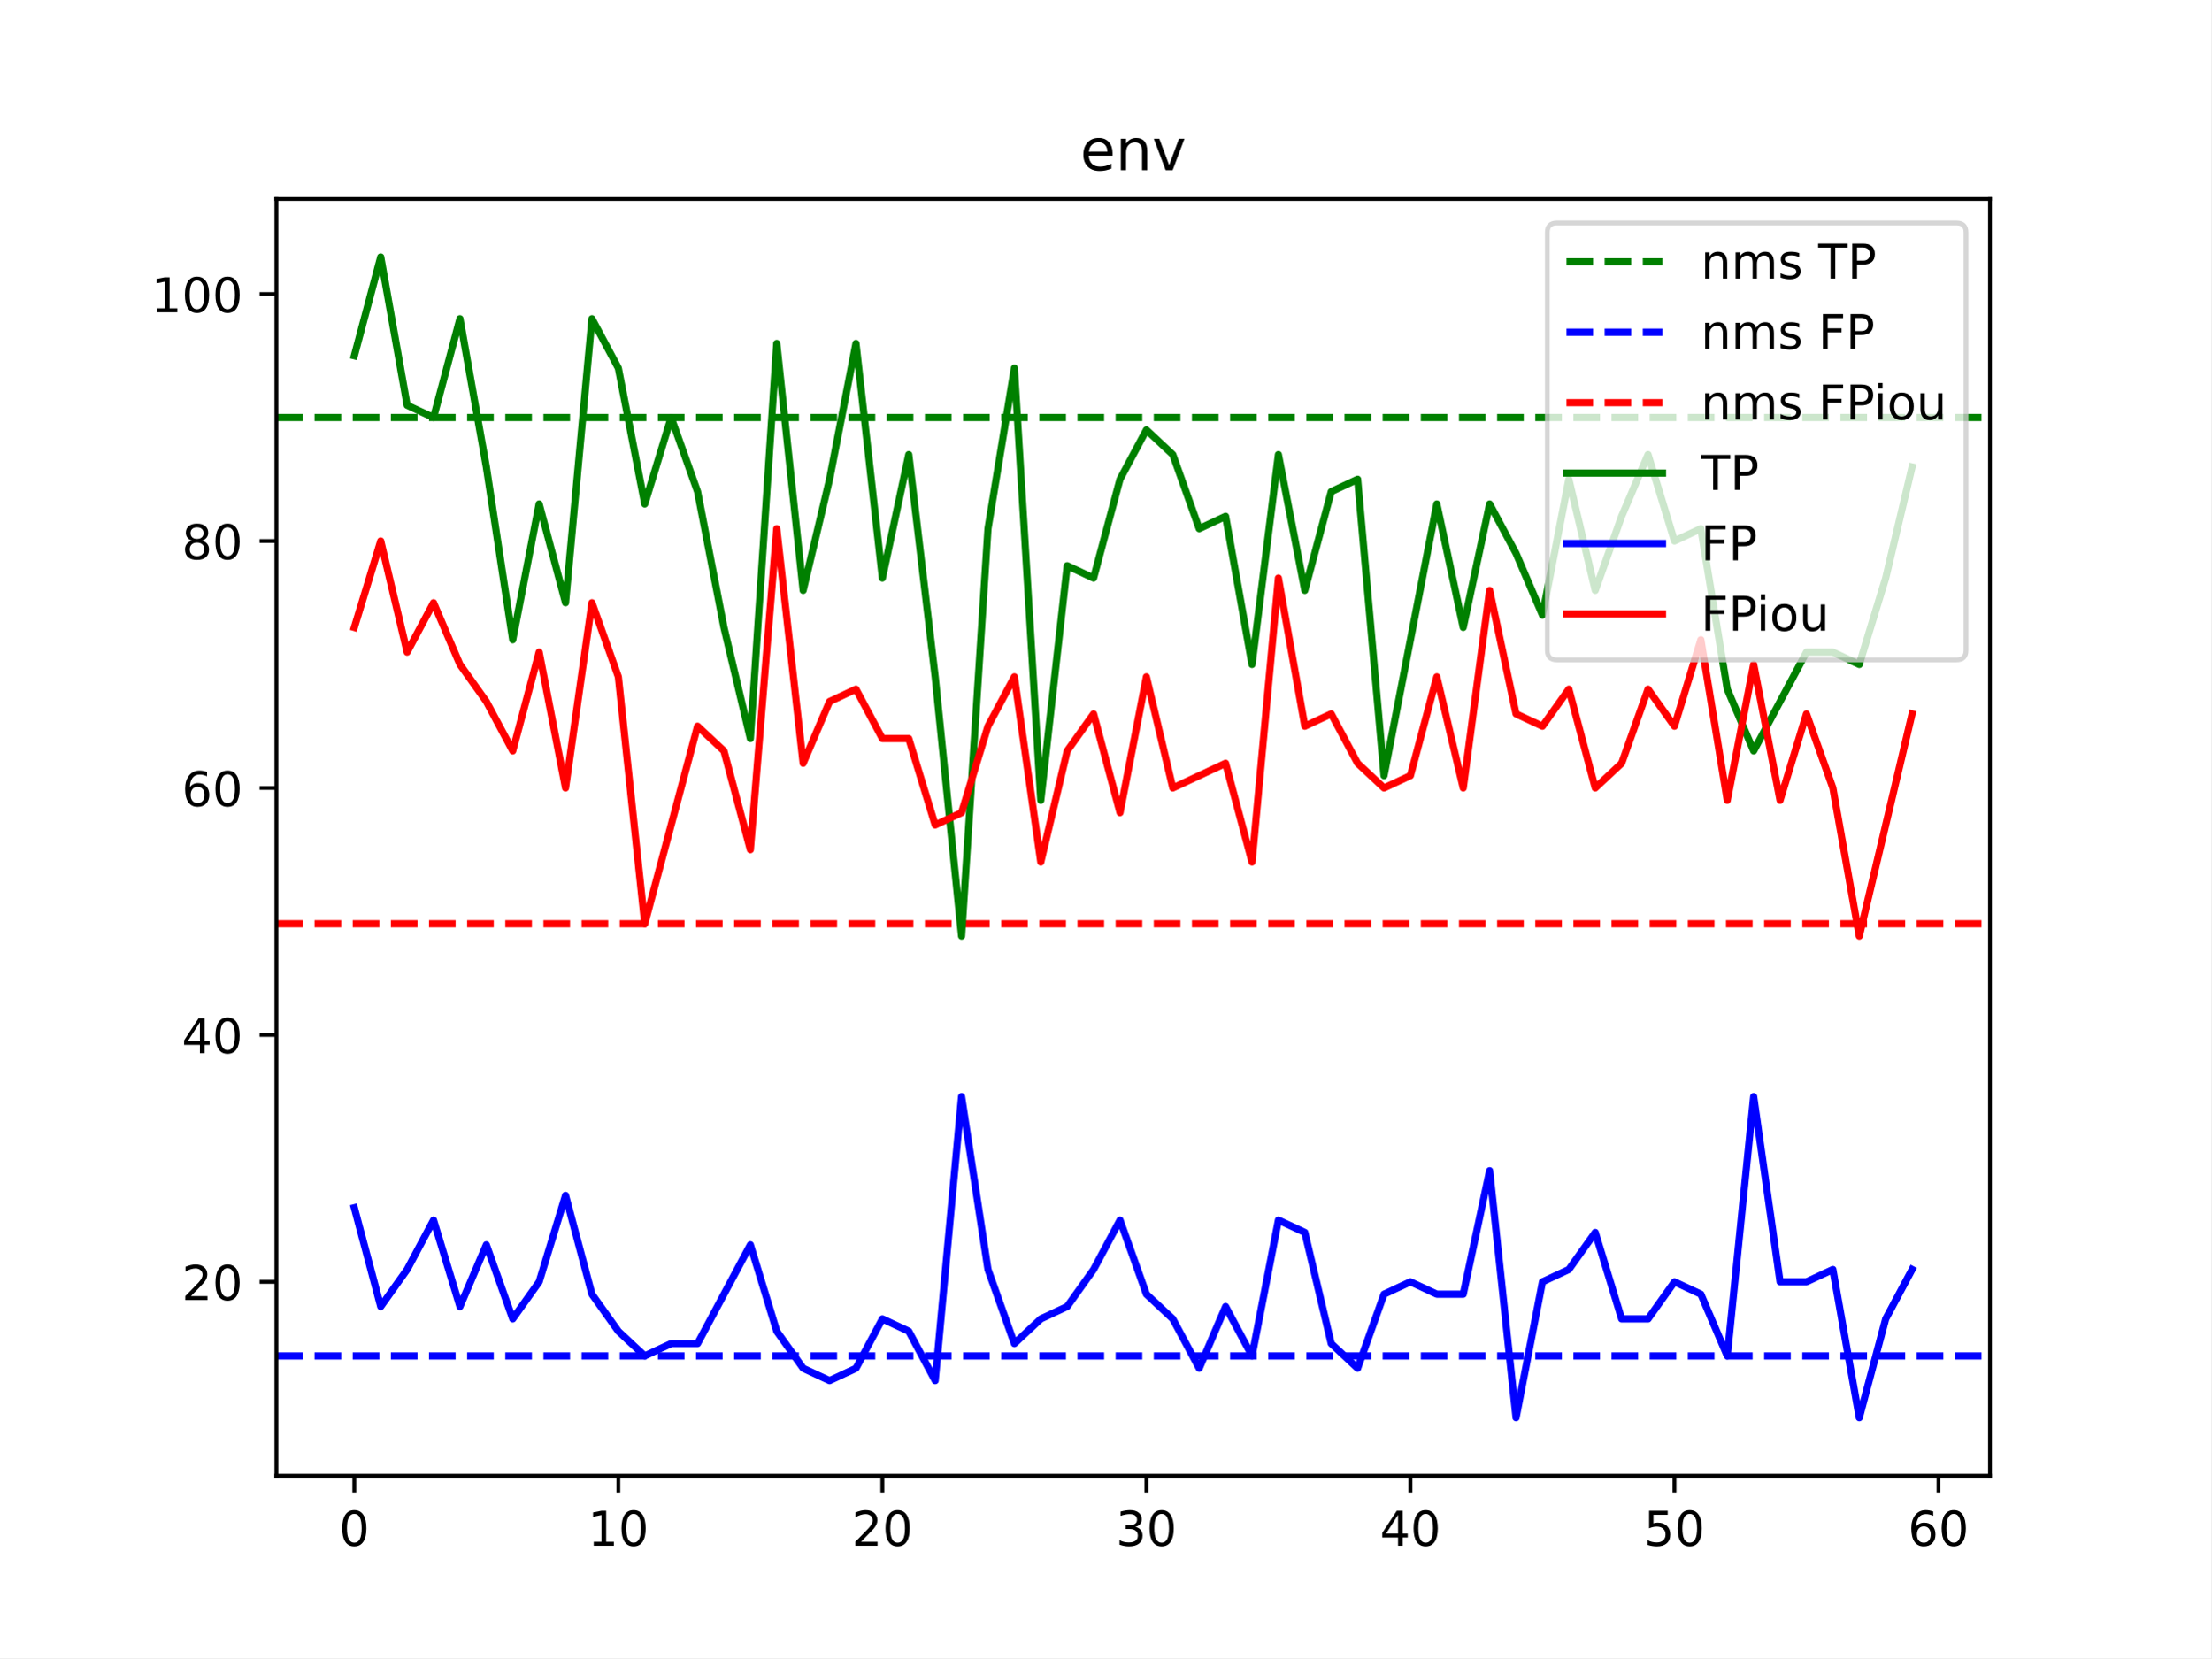
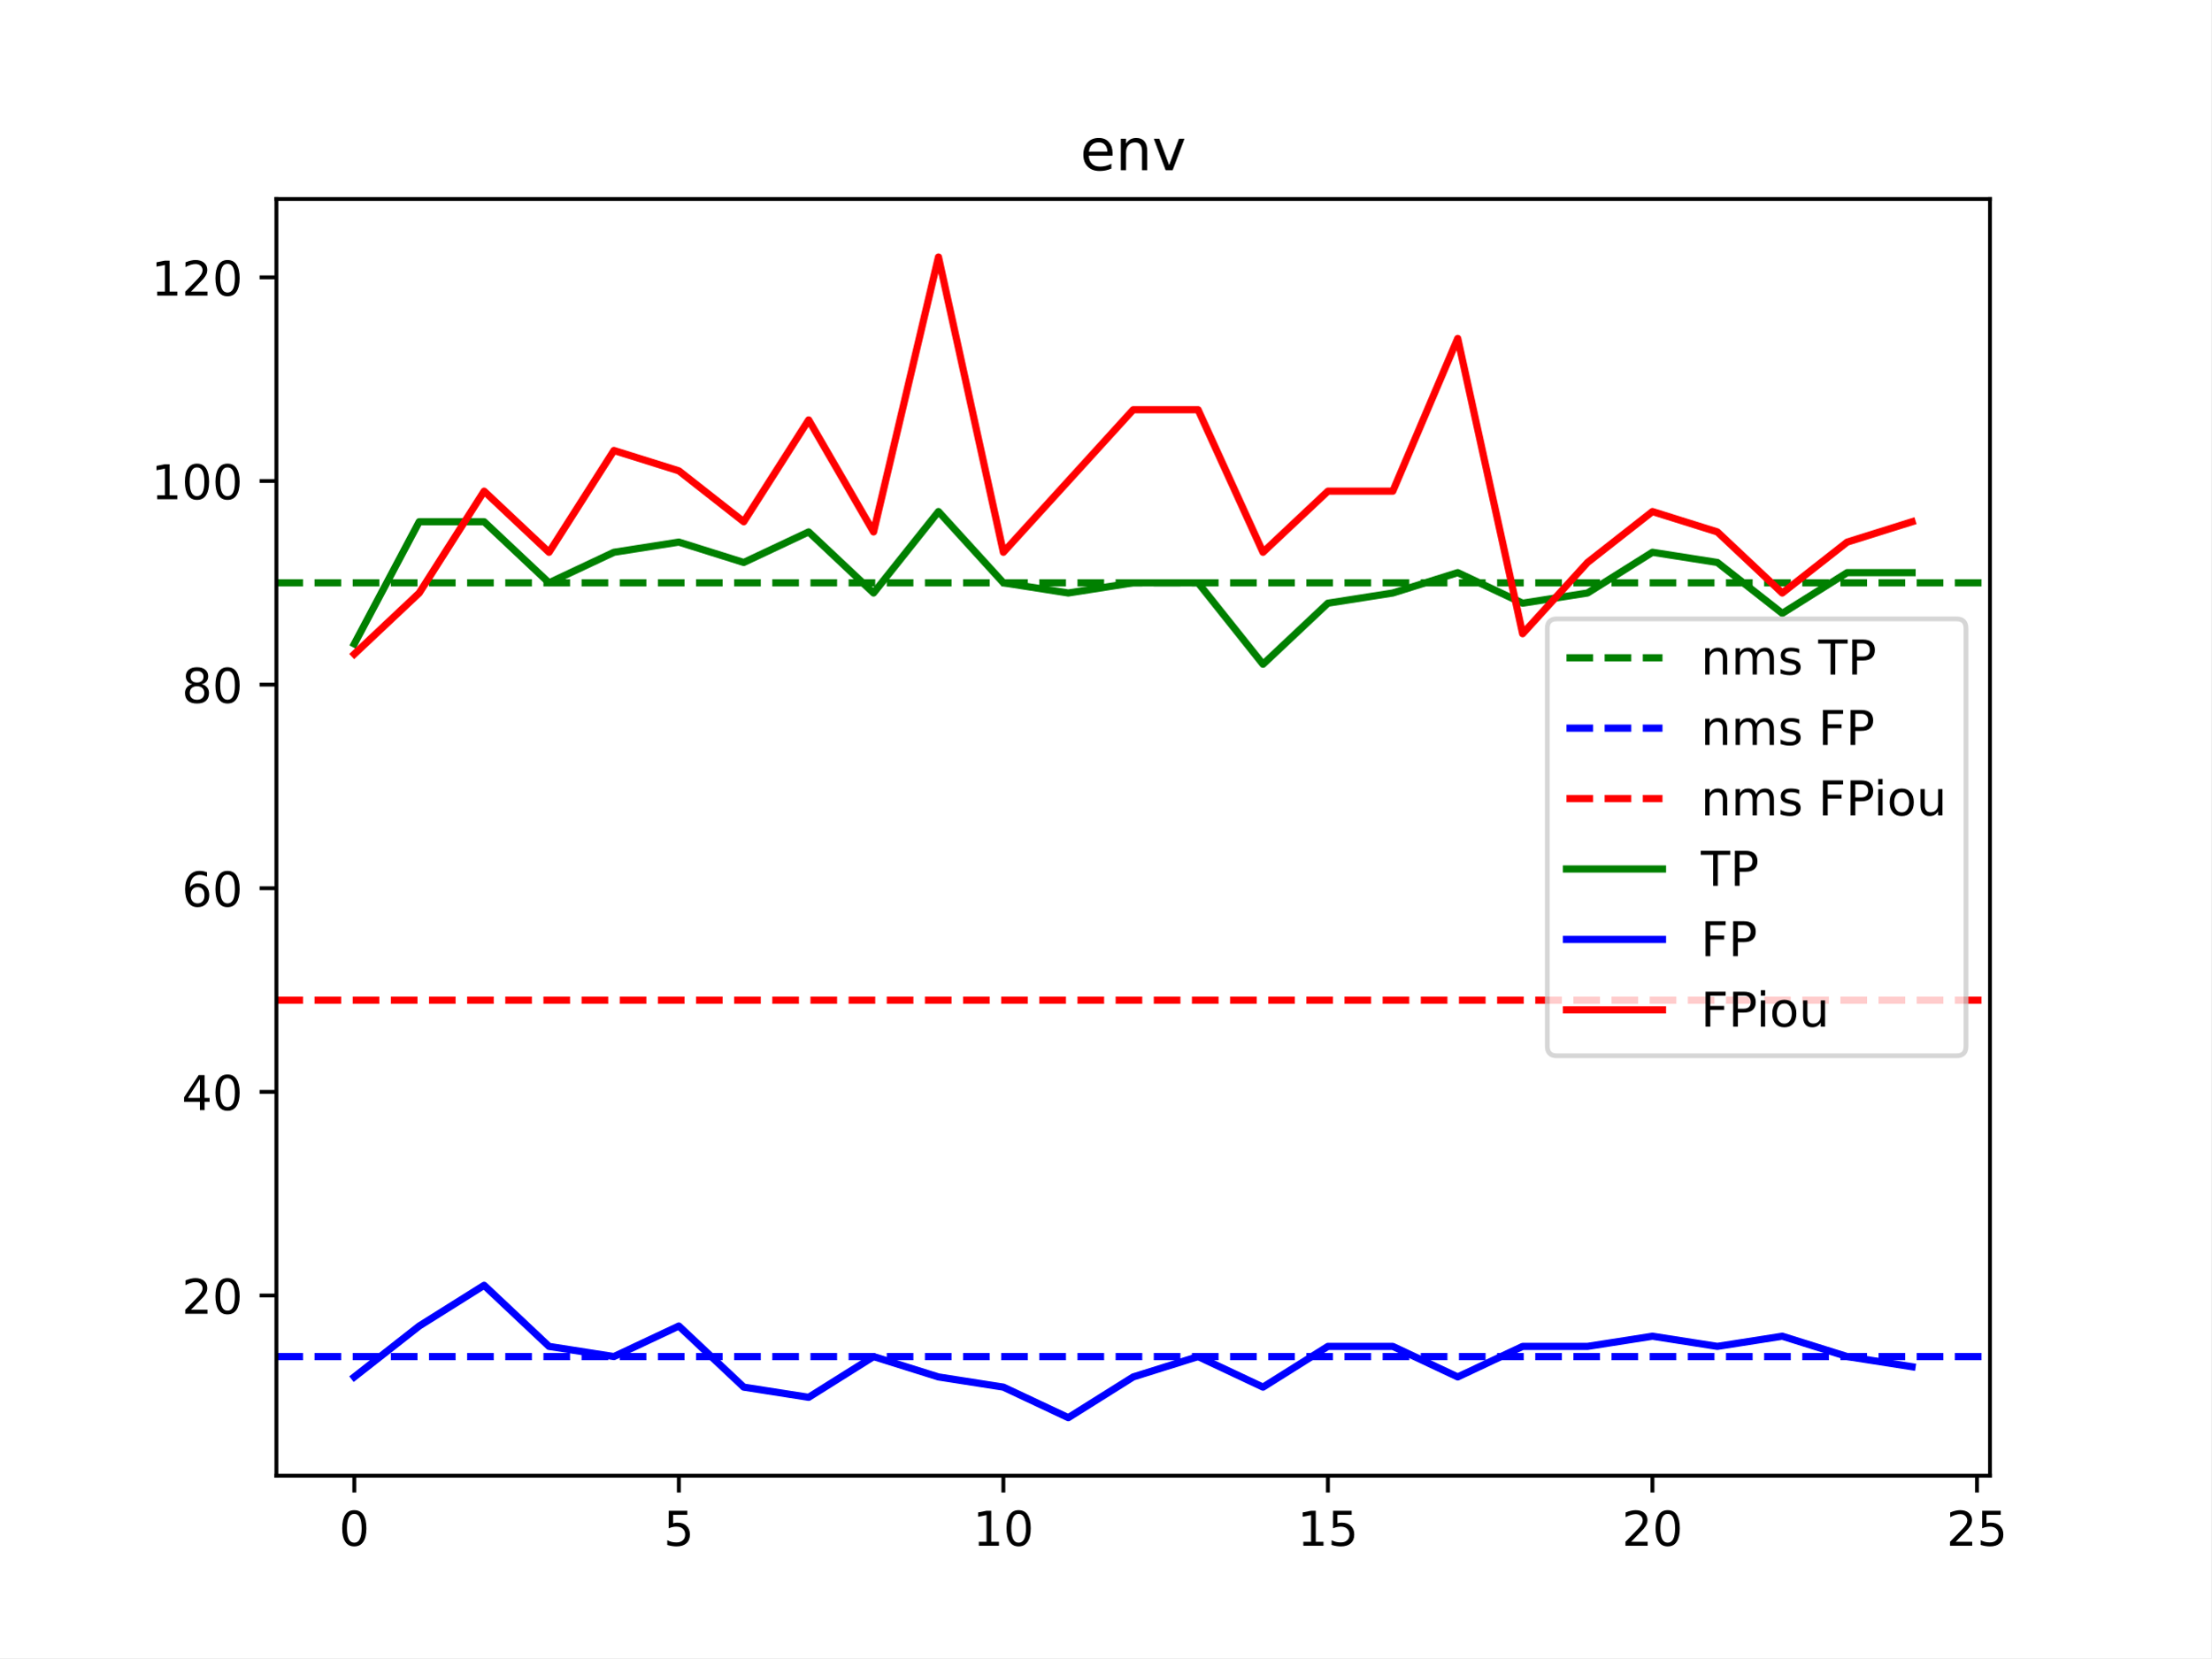
<svg xmlns="http://www.w3.org/2000/svg" xmlns:xlink="http://www.w3.org/1999/xlink" width="460.8pt" height="345.6pt" viewBox="0 0 460.8 345.6" version="1.1">
  <defs>
    <style type="text/css">*{stroke-linejoin: round; stroke-linecap: butt}</style>
  </defs>
  <g id="figure_1">
    <g id="patch_1">
      <path d="M 0 345.6  L 460.8 345.6  L 460.8 0  L 0 0  z " style="fill: #ffffff" />
    </g>
    <g id="axes_1">
      <g id="patch_2">
        <path d="M 57.6 307.584  L 414.72 307.584  L 414.72 41.472  L 57.6 41.472  z " style="fill: #ffffff" />
      </g>
      <g id="matplotlib.axis_1">
        <g id="xtick_1">
          <g id="line2d_1">
            <defs>
-               <path id="mbd81c1d526" d="M 0 0  L 0 3.5  " style="stroke: #000000; stroke-width: 0.8" />
-             </defs>
-             <g>
-               <use xlink:href="#mbd81c1d526" x="73.833" y="307.584" style="stroke: #000000; stroke-width: 0.8" />
+               <path id="m10651ce87a" d="M 0 0  L 0 3.5  " style="stroke: #000000; stroke-width: 0.8" />
+             </defs>
+             <g>
+               <use xlink:href="#m10651ce87a" x="73.833" y="307.584" style="stroke: #000000; stroke-width: 0.8" />
            </g>
          </g>
          <g id="text_1">
            <g transform="translate(70.65148 322.1824) scale(0.1 -0.1)">
              <defs>
                <path id="DejaVuSans-30" d="M 2034 4250  Q 1547 4250 1301 3770  Q 1056 3291 1056 2328  Q 1056 1369 1301 889  Q 1547 409 2034 409  Q 2525 409 2770 889  Q 3016 1369 3016 2328  Q 3016 3291 2770 3770  Q 2525 4250 2034 4250  z M 2034 4750  Q 2819 4750 3233 4129  Q 3647 3509 3647 2328  Q 3647 1150 3233 529  Q 2819 -91 2034 -91  Q 1250 -91 836 529  Q 422 1150 422 2328  Q 422 3509 836 4129  Q 1250 4750 2034 4750  z " transform="scale(0.015625)" />
              </defs>
              <use xlink:href="#DejaVuSans-30" />
            </g>
          </g>
        </g>
        <g id="xtick_2">
          <g id="line2d_2">
            <g>
-               <use xlink:href="#mbd81c1d526" x="128.859" y="307.584" style="stroke: #000000; stroke-width: 0.8" />
+               <use xlink:href="#m10651ce87a" x="141.469" y="307.584" style="stroke: #000000; stroke-width: 0.8" />
            </g>
          </g>
          <g id="text_2">
-             <g transform="translate(122.4964 322.1824) scale(0.1 -0.1)">
-               <defs>
-                 <path id="DejaVuSans-31" d="M 794 531  L 1825 531  L 1825 4091  L 703 3866  L 703 4441  L 1819 4666  L 2450 4666  L 2450 531  L 3481 531  L 3481 0  L 794 0  L 794 531  z " transform="scale(0.015625)" />
-               </defs>
-               <use xlink:href="#DejaVuSans-31" />
-               <use xlink:href="#DejaVuSans-30" x="63.623" />
+             <g transform="translate(138.2878 322.1824) scale(0.1 -0.1)">
+               <defs>
+                 <path id="DejaVuSans-35" d="M 691 4666  L 3169 4666  L 3169 4134  L 1269 4134  L 1269 2991  Q 1406 3038 1543 3061  Q 1681 3084 1819 3084  Q 2600 3084 3056 2656  Q 3513 2228 3513 1497  Q 3513 744 3044 326  Q 2575 -91 1722 -91  Q 1428 -91 1123 -41  Q 819 9 494 109  L 494 744  Q 775 591 1075 516  Q 1375 441 1709 441  Q 2250 441 2565 725  Q 2881 1009 2881 1497  Q 2881 1984 2565 2268  Q 2250 2553 1709 2553  Q 1456 2553 1204 2497  Q 953 2441 691 2322  L 691 4666  z " transform="scale(0.015625)" />
+               </defs>
+               <use xlink:href="#DejaVuSans-35" />
            </g>
          </g>
        </g>
        <g id="xtick_3">
          <g id="line2d_3">
            <g>
-               <use xlink:href="#mbd81c1d526" x="183.885" y="307.584" style="stroke: #000000; stroke-width: 0.8" />
+               <use xlink:href="#m10651ce87a" x="209.105" y="307.584" style="stroke: #000000; stroke-width: 0.8" />
            </g>
          </g>
          <g id="text_3">
-             <g transform="translate(177.5226 322.1824) scale(0.1 -0.1)">
-               <defs>
-                 <path id="DejaVuSans-32" d="M 1228 531  L 3431 531  L 3431 0  L 469 0  L 469 531  Q 828 903 1448 1529  Q 2069 2156 2228 2338  Q 2531 2678 2651 2914  Q 2772 3150 2772 3378  Q 2772 3750 2511 3984  Q 2250 4219 1831 4219  Q 1534 4219 1204 4116  Q 875 4013 500 3803  L 500 4441  Q 881 4594 1212 4672  Q 1544 4750 1819 4750  Q 2544 4750 2975 4387  Q 3406 4025 3406 3419  Q 3406 3131 3298 2873  Q 3191 2616 2906 2266  Q 2828 2175 2409 1742  Q 1991 1309 1228 531  z " transform="scale(0.015625)" />
-               </defs>
-               <use xlink:href="#DejaVuSans-32" />
+             <g transform="translate(202.743 322.1824) scale(0.1 -0.1)">
+               <defs>
+                 <path id="DejaVuSans-31" d="M 794 531  L 1825 531  L 1825 4091  L 703 3866  L 703 4441  L 1819 4666  L 2450 4666  L 2450 531  L 3481 531  L 3481 0  L 794 0  L 794 531  z " transform="scale(0.015625)" />
+               </defs>
+               <use xlink:href="#DejaVuSans-31" />
              <use xlink:href="#DejaVuSans-30" x="63.623" />
            </g>
          </g>
        </g>
        <g id="xtick_4">
          <g id="line2d_4">
            <g>
-               <use xlink:href="#mbd81c1d526" x="238.911" y="307.584" style="stroke: #000000; stroke-width: 0.8" />
+               <use xlink:href="#m10651ce87a" x="276.742" y="307.584" style="stroke: #000000; stroke-width: 0.8" />
            </g>
          </g>
          <g id="text_4">
-             <g transform="translate(232.5488 322.1824) scale(0.1 -0.1)">
-               <defs>
-                 <path id="DejaVuSans-33" d="M 2597 2516  Q 3050 2419 3304 2112  Q 3559 1806 3559 1356  Q 3559 666 3084 287  Q 2609 -91 1734 -91  Q 1441 -91 1130 -33  Q 819 25 488 141  L 488 750  Q 750 597 1062 519  Q 1375 441 1716 441  Q 2309 441 2620 675  Q 2931 909 2931 1356  Q 2931 1769 2642 2001  Q 2353 2234 1838 2234  L 1294 2234  L 1294 2753  L 1863 2753  Q 2328 2753 2575 2939  Q 2822 3125 2822 3475  Q 2822 3834 2567 4026  Q 2313 4219 1838 4219  Q 1578 4219 1281 4162  Q 984 4106 628 3988  L 628 4550  Q 988 4650 1302 4700  Q 1616 4750 1894 4750  Q 2613 4750 3031 4423  Q 3450 4097 3450 3541  Q 3450 3153 3228 2886  Q 3006 2619 2597 2516  z " transform="scale(0.015625)" />
-               </defs>
-               <use xlink:href="#DejaVuSans-33" />
-               <use xlink:href="#DejaVuSans-30" x="63.623" />
+             <g transform="translate(270.3793 322.1824) scale(0.1 -0.1)">
+               <use xlink:href="#DejaVuSans-31" />
+               <use xlink:href="#DejaVuSans-35" x="63.623" />
            </g>
          </g>
        </g>
        <g id="xtick_5">
          <g id="line2d_5">
            <g>
-               <use xlink:href="#mbd81c1d526" x="293.938" y="307.584" style="stroke: #000000; stroke-width: 0.8" />
+               <use xlink:href="#m10651ce87a" x="344.378" y="307.584" style="stroke: #000000; stroke-width: 0.8" />
            </g>
          </g>
          <g id="text_5">
-             <g transform="translate(287.575 322.1824) scale(0.1 -0.1)">
-               <defs>
-                 <path id="DejaVuSans-34" d="M 2419 4116  L 825 1625  L 2419 1625  L 2419 4116  z M 2253 4666  L 3047 4666  L 3047 1625  L 3713 1625  L 3713 1100  L 3047 1100  L 3047 0  L 2419 0  L 2419 1100  L 313 1100  L 313 1709  L 2253 4666  z " transform="scale(0.015625)" />
-               </defs>
-               <use xlink:href="#DejaVuSans-34" />
+             <g transform="translate(338.0157 322.1824) scale(0.1 -0.1)">
+               <defs>
+                 <path id="DejaVuSans-32" d="M 1228 531  L 3431 531  L 3431 0  L 469 0  L 469 531  Q 828 903 1448 1529  Q 2069 2156 2228 2338  Q 2531 2678 2651 2914  Q 2772 3150 2772 3378  Q 2772 3750 2511 3984  Q 2250 4219 1831 4219  Q 1534 4219 1204 4116  Q 875 4013 500 3803  L 500 4441  Q 881 4594 1212 4672  Q 1544 4750 1819 4750  Q 2544 4750 2975 4387  Q 3406 4025 3406 3419  Q 3406 3131 3298 2873  Q 3191 2616 2906 2266  Q 2828 2175 2409 1742  Q 1991 1309 1228 531  z " transform="scale(0.015625)" />
+               </defs>
+               <use xlink:href="#DejaVuSans-32" />
              <use xlink:href="#DejaVuSans-30" x="63.623" />
            </g>
          </g>
        </g>
        <g id="xtick_6">
          <g id="line2d_6">
            <g>
-               <use xlink:href="#mbd81c1d526" x="348.964" y="307.584" style="stroke: #000000; stroke-width: 0.8" />
+               <use xlink:href="#m10651ce87a" x="412.015" y="307.584" style="stroke: #000000; stroke-width: 0.8" />
            </g>
          </g>
          <g id="text_6">
-             <g transform="translate(342.6012 322.1824) scale(0.1 -0.1)">
-               <defs>
-                 <path id="DejaVuSans-35" d="M 691 4666  L 3169 4666  L 3169 4134  L 1269 4134  L 1269 2991  Q 1406 3038 1543 3061  Q 1681 3084 1819 3084  Q 2600 3084 3056 2656  Q 3513 2228 3513 1497  Q 3513 744 3044 326  Q 2575 -91 1722 -91  Q 1428 -91 1123 -41  Q 819 9 494 109  L 494 744  Q 775 591 1075 516  Q 1375 441 1709 441  Q 2250 441 2565 725  Q 2881 1009 2881 1497  Q 2881 1984 2565 2268  Q 2250 2553 1709 2553  Q 1456 2553 1204 2497  Q 953 2441 691 2322  L 691 4666  z " transform="scale(0.015625)" />
-               </defs>
-               <use xlink:href="#DejaVuSans-35" />
-               <use xlink:href="#DejaVuSans-30" x="63.623" />
-             </g>
-           </g>
-         </g>
-         <g id="xtick_7">
-           <g id="line2d_7">
-             <g>
-               <use xlink:href="#mbd81c1d526" x="403.99" y="307.584" style="stroke: #000000; stroke-width: 0.8" />
-             </g>
-           </g>
-           <g id="text_7">
-             <g transform="translate(397.6274 322.1824) scale(0.1 -0.1)">
-               <defs>
-                 <path id="DejaVuSans-36" d="M 2113 2584  Q 1688 2584 1439 2293  Q 1191 2003 1191 1497  Q 1191 994 1439 701  Q 1688 409 2113 409  Q 2538 409 2786 701  Q 3034 994 3034 1497  Q 3034 2003 2786 2293  Q 2538 2584 2113 2584  z M 3366 4563  L 3366 3988  Q 3128 4100 2886 4159  Q 2644 4219 2406 4219  Q 1781 4219 1451 3797  Q 1122 3375 1075 2522  Q 1259 2794 1537 2939  Q 1816 3084 2150 3084  Q 2853 3084 3261 2657  Q 3669 2231 3669 1497  Q 3669 778 3244 343  Q 2819 -91 2113 -91  Q 1303 -91 875 529  Q 447 1150 447 2328  Q 447 3434 972 4092  Q 1497 4750 2381 4750  Q 2619 4750 2861 4703  Q 3103 4656 3366 4563  z " transform="scale(0.015625)" />
-               </defs>
-               <use xlink:href="#DejaVuSans-36" />
-               <use xlink:href="#DejaVuSans-30" x="63.623" />
+             <g transform="translate(405.652 322.1824) scale(0.1 -0.1)">
+               <use xlink:href="#DejaVuSans-32" />
+               <use xlink:href="#DejaVuSans-35" x="63.623" />
            </g>
          </g>
        </g>
      </g>
      <g id="matplotlib.axis_2">
        <g id="ytick_1">
+           <g id="line2d_7">
+             <defs>
+               <path id="mc0fa61e61a" d="M 0 0  L -3.5 0  " style="stroke: #000000; stroke-width: 0.8" />
+             </defs>
+             <g>
+               <use xlink:href="#mc0fa61e61a" x="57.6" y="270.023" style="stroke: #000000; stroke-width: 0.8" />
+             </g>
+           </g>
+           <g id="text_7">
+             <g transform="translate(37.875 273.822) scale(0.1 -0.1)">
+               <use xlink:href="#DejaVuSans-32" />
+               <use xlink:href="#DejaVuSans-30" x="63.623" />
+             </g>
+           </g>
+         </g>
+         <g id="ytick_2">
          <g id="line2d_8">
-             <defs>
-               <path id="m4094542e17" d="M 0 0  L -3.5 0  " style="stroke: #000000; stroke-width: 0.8" />
-             </defs>
-             <g>
-               <use xlink:href="#m4094542e17" x="57.6" y="267.178" style="stroke: #000000; stroke-width: 0.8" />
+             <g>
+               <use xlink:href="#mc0fa61e61a" x="57.6" y="227.581" style="stroke: #000000; stroke-width: 0.8" />
            </g>
          </g>
          <g id="text_8">
-             <g transform="translate(37.875 270.9774) scale(0.1 -0.1)">
-               <use xlink:href="#DejaVuSans-32" />
-               <use xlink:href="#DejaVuSans-30" x="63.623" />
-             </g>
-           </g>
-         </g>
-         <g id="ytick_2">
+             <g transform="translate(37.875 231.3799) scale(0.1 -0.1)">
+               <defs>
+                 <path id="DejaVuSans-34" d="M 2419 4116  L 825 1625  L 2419 1625  L 2419 4116  z M 2253 4666  L 3047 4666  L 3047 1625  L 3713 1625  L 3713 1100  L 3047 1100  L 3047 0  L 2419 0  L 2419 1100  L 313 1100  L 313 1709  L 2253 4666  z " transform="scale(0.015625)" />
+               </defs>
+               <use xlink:href="#DejaVuSans-34" />
+               <use xlink:href="#DejaVuSans-30" x="63.623" />
+             </g>
+           </g>
+         </g>
+         <g id="ytick_3">
          <g id="line2d_9">
            <g>
-               <use xlink:href="#m4094542e17" x="57.6" y="215.706" style="stroke: #000000; stroke-width: 0.8" />
+               <use xlink:href="#mc0fa61e61a" x="57.6" y="185.139" style="stroke: #000000; stroke-width: 0.8" />
            </g>
          </g>
          <g id="text_9">
-             <g transform="translate(37.875 219.5051) scale(0.1 -0.1)">
-               <use xlink:href="#DejaVuSans-34" />
-               <use xlink:href="#DejaVuSans-30" x="63.623" />
-             </g>
-           </g>
-         </g>
-         <g id="ytick_3">
+             <g transform="translate(37.875 188.9377) scale(0.1 -0.1)">
+               <defs>
+                 <path id="DejaVuSans-36" d="M 2113 2584  Q 1688 2584 1439 2293  Q 1191 2003 1191 1497  Q 1191 994 1439 701  Q 1688 409 2113 409  Q 2538 409 2786 701  Q 3034 994 3034 1497  Q 3034 2003 2786 2293  Q 2538 2584 2113 2584  z M 3366 4563  L 3366 3988  Q 3128 4100 2886 4159  Q 2644 4219 2406 4219  Q 1781 4219 1451 3797  Q 1122 3375 1075 2522  Q 1259 2794 1537 2939  Q 1816 3084 2150 3084  Q 2853 3084 3261 2657  Q 3669 2231 3669 1497  Q 3669 778 3244 343  Q 2819 -91 2113 -91  Q 1303 -91 875 529  Q 447 1150 447 2328  Q 447 3434 972 4092  Q 1497 4750 2381 4750  Q 2619 4750 2861 4703  Q 3103 4656 3366 4563  z " transform="scale(0.015625)" />
+               </defs>
+               <use xlink:href="#DejaVuSans-36" />
+               <use xlink:href="#DejaVuSans-30" x="63.623" />
+             </g>
+           </g>
+         </g>
+         <g id="ytick_4">
          <g id="line2d_10">
            <g>
-               <use xlink:href="#m4094542e17" x="57.6" y="164.234" style="stroke: #000000; stroke-width: 0.8" />
+               <use xlink:href="#mc0fa61e61a" x="57.6" y="142.696" style="stroke: #000000; stroke-width: 0.8" />
            </g>
          </g>
          <g id="text_10">
-             <g transform="translate(37.875 168.0328) scale(0.1 -0.1)">
-               <use xlink:href="#DejaVuSans-36" />
-               <use xlink:href="#DejaVuSans-30" x="63.623" />
-             </g>
-           </g>
-         </g>
-         <g id="ytick_4">
+             <g transform="translate(37.875 146.4956) scale(0.1 -0.1)">
+               <defs>
+                 <path id="DejaVuSans-38" d="M 2034 2216  Q 1584 2216 1326 1975  Q 1069 1734 1069 1313  Q 1069 891 1326 650  Q 1584 409 2034 409  Q 2484 409 2743 651  Q 3003 894 3003 1313  Q 3003 1734 2745 1975  Q 2488 2216 2034 2216  z M 1403 2484  Q 997 2584 770 2862  Q 544 3141 544 3541  Q 544 4100 942 4425  Q 1341 4750 2034 4750  Q 2731 4750 3128 4425  Q 3525 4100 3525 3541  Q 3525 3141 3298 2862  Q 3072 2584 2669 2484  Q 3125 2378 3379 2068  Q 3634 1759 3634 1313  Q 3634 634 3220 271  Q 2806 -91 2034 -91  Q 1263 -91 848 271  Q 434 634 434 1313  Q 434 1759 690 2068  Q 947 2378 1403 2484  z M 1172 3481  Q 1172 3119 1398 2916  Q 1625 2713 2034 2713  Q 2441 2713 2670 2916  Q 2900 3119 2900 3481  Q 2900 3844 2670 4047  Q 2441 4250 2034 4250  Q 1625 4250 1398 4047  Q 1172 3844 1172 3481  z " transform="scale(0.015625)" />
+               </defs>
+               <use xlink:href="#DejaVuSans-38" />
+               <use xlink:href="#DejaVuSans-30" x="63.623" />
+             </g>
+           </g>
+         </g>
+         <g id="ytick_5">
          <g id="line2d_11">
            <g>
-               <use xlink:href="#m4094542e17" x="57.6" y="112.761" style="stroke: #000000; stroke-width: 0.8" />
+               <use xlink:href="#mc0fa61e61a" x="57.6" y="100.254" style="stroke: #000000; stroke-width: 0.8" />
            </g>
          </g>
          <g id="text_11">
-             <g transform="translate(37.875 116.5604) scale(0.1 -0.1)">
-               <defs>
-                 <path id="DejaVuSans-38" d="M 2034 2216  Q 1584 2216 1326 1975  Q 1069 1734 1069 1313  Q 1069 891 1326 650  Q 1584 409 2034 409  Q 2484 409 2743 651  Q 3003 894 3003 1313  Q 3003 1734 2745 1975  Q 2488 2216 2034 2216  z M 1403 2484  Q 997 2584 770 2862  Q 544 3141 544 3541  Q 544 4100 942 4425  Q 1341 4750 2034 4750  Q 2731 4750 3128 4425  Q 3525 4100 3525 3541  Q 3525 3141 3298 2862  Q 3072 2584 2669 2484  Q 3125 2378 3379 2068  Q 3634 1759 3634 1313  Q 3634 634 3220 271  Q 2806 -91 2034 -91  Q 1263 -91 848 271  Q 434 634 434 1313  Q 434 1759 690 2068  Q 947 2378 1403 2484  z M 1172 3481  Q 1172 3119 1398 2916  Q 1625 2713 2034 2713  Q 2441 2713 2670 2916  Q 2900 3119 2900 3481  Q 2900 3844 2670 4047  Q 2441 4250 2034 4250  Q 1625 4250 1398 4047  Q 1172 3844 1172 3481  z " transform="scale(0.015625)" />
-               </defs>
-               <use xlink:href="#DejaVuSans-38" />
-               <use xlink:href="#DejaVuSans-30" x="63.623" />
-             </g>
-           </g>
-         </g>
-         <g id="ytick_5">
+             <g transform="translate(31.5125 104.0535) scale(0.1 -0.1)">
+               <use xlink:href="#DejaVuSans-31" />
+               <use xlink:href="#DejaVuSans-30" x="63.623" />
+               <use xlink:href="#DejaVuSans-30" x="127.246" />
+             </g>
+           </g>
+         </g>
+         <g id="ytick_6">
          <g id="line2d_12">
            <g>
-               <use xlink:href="#m4094542e17" x="57.6" y="61.289" style="stroke: #000000; stroke-width: 0.8" />
+               <use xlink:href="#mc0fa61e61a" x="57.6" y="57.812" style="stroke: #000000; stroke-width: 0.8" />
            </g>
          </g>
          <g id="text_12">
-             <g transform="translate(31.5125 65.08807) scale(0.1 -0.1)">
+             <g transform="translate(31.5125 61.61143) scale(0.1 -0.1)">
              <use xlink:href="#DejaVuSans-31" />
-               <use xlink:href="#DejaVuSans-30" x="63.623" />
+               <use xlink:href="#DejaVuSans-32" x="63.623" />
              <use xlink:href="#DejaVuSans-30" x="127.246" />
            </g>
          </g>
        </g>
      </g>
      <g id="line2d_13">
-         <path d="M 57.6 87.025  L 414.72 87.025  " clip-path="url(#pa438dd1db5)" style="fill: none; stroke-dasharray: 5.55,2.4; stroke-dashoffset: 0; stroke: #008000; stroke-width: 1.5" />
+         <path d="M 57.6 121.475  L 414.72 121.475  " clip-path="url(#p459861340c)" style="fill: none; stroke-dasharray: 5.55,2.4; stroke-dashoffset: 0; stroke: #008000; stroke-width: 1.5" />
      </g>
      <g id="line2d_14">
-         <path d="M 57.6 282.62  L 414.72 282.62  " clip-path="url(#pa438dd1db5)" style="fill: none; stroke-dasharray: 5.55,2.4; stroke-dashoffset: 0; stroke: #0000ff; stroke-width: 1.5" />
+         <path d="M 57.6 282.755  L 414.72 282.755  " clip-path="url(#p459861340c)" style="fill: none; stroke-dasharray: 5.55,2.4; stroke-dashoffset: 0; stroke: #0000ff; stroke-width: 1.5" />
      </g>
      <g id="line2d_15">
-         <path d="M 57.6 192.543  L 414.72 192.543  " clip-path="url(#pa438dd1db5)" style="fill: none; stroke-dasharray: 5.55,2.4; stroke-dashoffset: 0; stroke: #ff0000; stroke-width: 1.5" />
+         <path d="M 57.6 208.482  L 414.72 208.482  " clip-path="url(#p459861340c)" style="fill: none; stroke-dasharray: 5.55,2.4; stroke-dashoffset: 0; stroke: #ff0000; stroke-width: 1.5" />
      </g>
      <g id="line2d_16">
-         <path d="M 73.833 74.157  L 79.335 53.568  L 84.838 84.451  L 90.341 87.025  L 95.843 66.436  L 101.346 97.319  L 106.848 133.35  L 112.351 105.04  L 117.854 125.629  L 123.356 66.436  L 128.859 76.731  L 134.362 105.04  L 139.864 87.025  L 145.367 102.467  L 150.869 130.777  L 156.372 153.939  L 161.875 71.583  L 167.377 123.056  L 172.88 99.893  L 178.382 71.583  L 183.885 120.482  L 189.388 94.746  L 194.89 141.071  L 200.393 195.117  L 205.896 110.188  L 211.398 76.731  L 216.901 166.807  L 222.403 117.908  L 227.906 120.482  L 233.409 99.893  L 238.911 89.599  L 244.414 94.746  L 249.917 110.188  L 255.419 107.614  L 260.922 138.497  L 266.424 94.746  L 271.927 123.056  L 277.43 102.467  L 282.932 99.893  L 288.435 161.66  L 293.938 133.35  L 299.44 105.04  L 304.943 130.777  L 310.445 105.04  L 315.948 115.335  L 321.451 128.203  L 326.953 99.893  L 332.456 123.056  L 337.958 107.614  L 343.461 94.746  L 348.964 112.761  L 354.466 110.188  L 359.969 143.645  L 365.472 156.513  L 370.974 146.218  L 376.477 135.924  L 381.979 135.924  L 387.482 138.497  L 392.985 120.482  L 398.487 97.319  " clip-path="url(#pa438dd1db5)" style="fill: none; stroke: #008000; stroke-width: 1.5; stroke-linecap: square" />
+         <path d="M 73.833 134.208  L 87.36 108.743  L 100.887 108.743  L 114.415 121.475  L 127.942 115.109  L 141.469 112.987  L 154.996 117.231  L 168.524 110.865  L 182.051 123.597  L 195.578 106.621  L 209.105 121.475  L 222.633 123.597  L 236.16 121.475  L 249.687 121.475  L 263.215 138.452  L 276.742 125.72  L 290.269 123.597  L 303.796 119.353  L 317.324 125.72  L 330.851 123.597  L 344.378 115.109  L 357.905 117.231  L 371.433 127.842  L 384.96 119.353  L 398.487 119.353  " clip-path="url(#p459861340c)" style="fill: none; stroke: #008000; stroke-width: 1.5; stroke-linecap: square" />
      </g>
      <g id="line2d_17">
-         <path d="M 73.833 251.737  L 79.335 272.325  L 84.838 264.605  L 90.341 254.31  L 95.843 272.325  L 101.346 259.457  L 106.848 274.899  L 112.351 267.178  L 117.854 249.163  L 123.356 269.752  L 128.859 277.473  L 134.362 282.62  L 139.864 280.046  L 145.367 280.046  L 150.869 269.752  L 156.372 259.457  L 161.875 277.473  L 167.377 285.194  L 172.88 287.767  L 178.382 285.194  L 183.885 274.899  L 189.388 277.473  L 194.89 287.767  L 200.393 228.574  L 205.896 264.605  L 211.398 280.046  L 216.901 274.899  L 222.403 272.325  L 227.906 264.605  L 233.409 254.31  L 238.911 269.752  L 244.414 274.899  L 249.917 285.194  L 255.419 272.325  L 260.922 282.62  L 266.424 254.31  L 271.927 256.884  L 277.43 280.046  L 282.932 285.194  L 288.435 269.752  L 293.938 267.178  L 299.44 269.752  L 304.943 269.752  L 310.445 244.016  L 315.948 295.488  L 321.451 267.178  L 326.953 264.605  L 332.456 256.884  L 337.958 274.899  L 343.461 274.899  L 348.964 267.178  L 354.466 269.752  L 359.969 282.62  L 365.472 228.574  L 370.974 267.178  L 376.477 267.178  L 381.979 264.605  L 387.482 295.488  L 392.985 274.899  L 398.487 264.605  " clip-path="url(#pa438dd1db5)" style="fill: none; stroke: #0000ff; stroke-width: 1.5; stroke-linecap: square" />
+         <path d="M 73.833 287  L 87.36 276.389  L 100.887 267.901  L 114.415 280.633  L 127.942 282.755  L 141.469 276.389  L 154.996 289.122  L 168.524 291.244  L 182.051 282.755  L 195.578 287  L 209.105 289.122  L 222.633 295.488  L 236.16 287  L 249.687 282.755  L 263.215 289.122  L 276.742 280.633  L 290.269 280.633  L 303.796 287  L 317.324 280.633  L 330.851 280.633  L 344.378 278.511  L 357.905 280.633  L 371.433 278.511  L 384.96 282.755  L 398.487 284.877  " clip-path="url(#p459861340c)" style="fill: none; stroke: #0000ff; stroke-width: 1.5; stroke-linecap: square" />
      </g>
      <g id="line2d_18">
-         <path d="M 73.833 130.777  L 79.335 112.761  L 84.838 135.924  L 90.341 125.629  L 95.843 138.497  L 101.346 146.218  L 106.848 156.513  L 112.351 135.924  L 117.854 164.234  L 123.356 125.629  L 128.859 141.071  L 134.362 192.543  L 139.864 171.954  L 145.367 151.365  L 150.869 156.513  L 156.372 177.102  L 161.875 110.188  L 167.377 159.086  L 172.88 146.218  L 178.382 143.645  L 183.885 153.939  L 189.388 153.939  L 194.89 171.954  L 200.393 169.381  L 205.896 151.365  L 211.398 141.071  L 216.901 179.675  L 222.403 156.513  L 227.906 148.792  L 233.409 169.381  L 238.911 141.071  L 244.414 164.234  L 249.917 161.66  L 255.419 159.086  L 260.922 179.675  L 266.424 120.482  L 271.927 151.365  L 277.43 148.792  L 282.932 159.086  L 288.435 164.234  L 293.938 161.66  L 299.44 141.071  L 304.943 164.234  L 310.445 123.056  L 315.948 148.792  L 321.451 151.365  L 326.953 143.645  L 332.456 164.234  L 337.958 159.086  L 343.461 143.645  L 348.964 151.365  L 354.466 133.35  L 359.969 166.807  L 365.472 138.497  L 370.974 166.807  L 376.477 148.792  L 381.979 164.234  L 387.482 195.117  L 392.985 171.954  L 398.487 148.792  " clip-path="url(#pa438dd1db5)" style="fill: none; stroke: #ff0000; stroke-width: 1.5; stroke-linecap: square" />
+         <path d="M 73.833 136.33  L 87.36 123.597  L 100.887 102.376  L 114.415 115.109  L 127.942 93.888  L 141.469 98.132  L 154.996 108.743  L 168.524 87.522  L 182.051 110.865  L 195.578 53.568  L 209.105 115.109  L 222.633 100.254  L 236.16 85.4  L 249.687 85.4  L 263.215 115.109  L 276.742 102.376  L 290.269 102.376  L 303.796 70.545  L 317.324 132.086  L 330.851 117.231  L 344.378 106.621  L 357.905 110.865  L 371.433 123.597  L 384.96 112.987  L 398.487 108.743  " clip-path="url(#p459861340c)" style="fill: none; stroke: #ff0000; stroke-width: 1.5; stroke-linecap: square" />
      </g>
      <g id="patch_3">
        <path d="M 57.6 307.584  L 57.6 41.472  " style="fill: none; stroke: #000000; stroke-width: 0.8; stroke-linejoin: miter; stroke-linecap: square" />
      </g>
      <g id="patch_4">
        <path d="M 414.72 307.584  L 414.72 41.472  " style="fill: none; stroke: #000000; stroke-width: 0.8; stroke-linejoin: miter; stroke-linecap: square" />
      </g>
      <g id="patch_5">
        <path d="M 57.6 307.584  L 414.72 307.584  " style="fill: none; stroke: #000000; stroke-width: 0.8; stroke-linejoin: miter; stroke-linecap: square" />
      </g>
      <g id="patch_6">
        <path d="M 57.6 41.472  L 414.72 41.472  " style="fill: none; stroke: #000000; stroke-width: 0.8; stroke-linejoin: miter; stroke-linecap: square" />
      </g>
      <g id="text_13">
        <g transform="translate(225.1144 35.472) scale(0.12 -0.12)">
          <defs>
            <path id="DejaVuSans-65" d="M 3597 1894  L 3597 1613  L 953 1613  Q 991 1019 1311 708  Q 1631 397 2203 397  Q 2534 397 2845 478  Q 3156 559 3463 722  L 3463 178  Q 3153 47 2828 -22  Q 2503 -91 2169 -91  Q 1331 -91 842 396  Q 353 884 353 1716  Q 353 2575 817 3079  Q 1281 3584 2069 3584  Q 2775 3584 3186 3129  Q 3597 2675 3597 1894  z M 3022 2063  Q 3016 2534 2758 2815  Q 2500 3097 2075 3097  Q 1594 3097 1305 2825  Q 1016 2553 972 2059  L 3022 2063  z " transform="scale(0.015625)" />
            <path id="DejaVuSans-6e" d="M 3513 2113  L 3513 0  L 2938 0  L 2938 2094  Q 2938 2591 2744 2837  Q 2550 3084 2163 3084  Q 1697 3084 1428 2787  Q 1159 2491 1159 1978  L 1159 0  L 581 0  L 581 3500  L 1159 3500  L 1159 2956  Q 1366 3272 1645 3428  Q 1925 3584 2291 3584  Q 2894 3584 3203 3211  Q 3513 2838 3513 2113  z " transform="scale(0.015625)" />
            <path id="DejaVuSans-76" d="M 191 3500  L 800 3500  L 1894 563  L 2988 3500  L 3597 3500  L 2284 0  L 1503 0  L 191 3500  z " transform="scale(0.015625)" />
          </defs>
          <use xlink:href="#DejaVuSans-65" />
          <use xlink:href="#DejaVuSans-6e" x="61.523" />
          <use xlink:href="#DejaVuSans-76" x="124.902" />
        </g>
      </g>
      <g id="legend_1">
        <g id="patch_7">
-           <path d="M 324.464 137.541  L 407.72 137.541  Q 409.72 137.541 409.72 135.541  L 409.72 48.472  Q 409.72 46.472 407.72 46.472  L 324.464 46.472  Q 322.464 46.472 322.464 48.472  L 322.464 135.541  Q 322.464 137.541 324.464 137.541  z " style="fill: #ffffff; opacity: 0.8; stroke: #cccccc; stroke-linejoin: miter" />
+           <path d="M 324.464 220.062  L 407.72 220.062  Q 409.72 220.062 409.72 218.062  L 409.72 130.994  Q 409.72 128.994 407.72 128.994  L 324.464 128.994  Q 322.464 128.994 322.464 130.994  L 322.464 218.062  Q 322.464 220.062 324.464 220.062  z " style="fill: #ffffff; opacity: 0.8; stroke: #cccccc; stroke-linejoin: miter" />
        </g>
        <g id="line2d_19">
-           <path d="M 326.464 54.57  L 336.464 54.57  L 346.464 54.57  " style="fill: none; stroke-dasharray: 5.55,2.4; stroke-dashoffset: 0; stroke: #008000; stroke-width: 1.5" />
+           <path d="M 326.464 137.092  L 336.464 137.092  L 346.464 137.092  " style="fill: none; stroke-dasharray: 5.55,2.4; stroke-dashoffset: 0; stroke: #008000; stroke-width: 1.5" />
        </g>
        <g id="text_14">
-           <g transform="translate(354.4638 58.07044) scale(0.1 -0.1)">
+           <g transform="translate(354.4638 140.5921) scale(0.1 -0.1)">
            <defs>
              <path id="DejaVuSans-6d" d="M 3328 2828  Q 3544 3216 3844 3400  Q 4144 3584 4550 3584  Q 5097 3584 5394 3201  Q 5691 2819 5691 2113  L 5691 0  L 5113 0  L 5113 2094  Q 5113 2597 4934 2840  Q 4756 3084 4391 3084  Q 3944 3084 3684 2787  Q 3425 2491 3425 1978  L 3425 0  L 2847 0  L 2847 2094  Q 2847 2600 2669 2842  Q 2491 3084 2119 3084  Q 1678 3084 1418 2786  Q 1159 2488 1159 1978  L 1159 0  L 581 0  L 581 3500  L 1159 3500  L 1159 2956  Q 1356 3278 1631 3431  Q 1906 3584 2284 3584  Q 2666 3584 2933 3390  Q 3200 3197 3328 2828  z " transform="scale(0.015625)" />
              <path id="DejaVuSans-73" d="M 2834 3397  L 2834 2853  Q 2591 2978 2328 3040  Q 2066 3103 1784 3103  Q 1356 3103 1142 2972  Q 928 2841 928 2578  Q 928 2378 1081 2264  Q 1234 2150 1697 2047  L 1894 2003  Q 2506 1872 2764 1633  Q 3022 1394 3022 966  Q 3022 478 2636 193  Q 2250 -91 1575 -91  Q 1294 -91 989 -36  Q 684 19 347 128  L 347 722  Q 666 556 975 473  Q 1284 391 1588 391  Q 1994 391 2212 530  Q 2431 669 2431 922  Q 2431 1156 2273 1281  Q 2116 1406 1581 1522  L 1381 1569  Q 847 1681 609 1914  Q 372 2147 372 2553  Q 372 3047 722 3315  Q 1072 3584 1716 3584  Q 2034 3584 2315 3537  Q 2597 3491 2834 3397  z " transform="scale(0.015625)" />
              <path id="DejaVuSans-20" transform="scale(0.015625)" />
              <path id="DejaVuSans-54" d="M -19 4666  L 3928 4666  L 3928 4134  L 2272 4134  L 2272 0  L 1638 0  L 1638 4134  L -19 4134  L -19 4666  z " transform="scale(0.015625)" />
              <path id="DejaVuSans-50" d="M 1259 4147  L 1259 2394  L 2053 2394  Q 2494 2394 2734 2622  Q 2975 2850 2975 3272  Q 2975 3691 2734 3919  Q 2494 4147 2053 4147  L 1259 4147  z M 628 4666  L 2053 4666  Q 2838 4666 3239 4311  Q 3641 3956 3641 3272  Q 3641 2581 3239 2228  Q 2838 1875 2053 1875  L 1259 1875  L 1259 0  L 628 0  L 628 4666  z " transform="scale(0.015625)" />
            </defs>
            <use xlink:href="#DejaVuSans-6e" />
            <use xlink:href="#DejaVuSans-6d" x="63.379" />
            <use xlink:href="#DejaVuSans-73" x="160.791" />
            <use xlink:href="#DejaVuSans-20" x="212.891" />
            <use xlink:href="#DejaVuSans-54" x="244.678" />
            <use xlink:href="#DejaVuSans-50" x="305.762" />
          </g>
        </g>
        <g id="line2d_20">
-           <path d="M 326.464 69.249  L 336.464 69.249  L 346.464 69.249  " style="fill: none; stroke-dasharray: 5.55,2.4; stroke-dashoffset: 0; stroke: #0000ff; stroke-width: 1.5" />
+           <path d="M 326.464 151.77  L 336.464 151.77  L 346.464 151.77  " style="fill: none; stroke-dasharray: 5.55,2.4; stroke-dashoffset: 0; stroke: #0000ff; stroke-width: 1.5" />
        </g>
        <g id="text_15">
-           <g transform="translate(354.4638 72.74856) scale(0.1 -0.1)">
+           <g transform="translate(354.4638 155.2702) scale(0.1 -0.1)">
            <defs>
              <path id="DejaVuSans-46" d="M 628 4666  L 3309 4666  L 3309 4134  L 1259 4134  L 1259 2759  L 3109 2759  L 3109 2228  L 1259 2228  L 1259 0  L 628 0  L 628 4666  z " transform="scale(0.015625)" />
            </defs>
            <use xlink:href="#DejaVuSans-6e" />
            <use xlink:href="#DejaVuSans-6d" x="63.379" />
            <use xlink:href="#DejaVuSans-73" x="160.791" />
            <use xlink:href="#DejaVuSans-20" x="212.891" />
            <use xlink:href="#DejaVuSans-46" x="244.678" />
            <use xlink:href="#DejaVuSans-50" x="302.197" />
          </g>
        </g>
        <g id="line2d_21">
-           <path d="M 326.464 83.927  L 336.464 83.927  L 346.464 83.927  " style="fill: none; stroke-dasharray: 5.55,2.4; stroke-dashoffset: 0; stroke: #ff0000; stroke-width: 1.5" />
+           <path d="M 326.464 166.448  L 336.464 166.448  L 346.464 166.448  " style="fill: none; stroke-dasharray: 5.55,2.4; stroke-dashoffset: 0; stroke: #ff0000; stroke-width: 1.5" />
        </g>
        <g id="text_16">
-           <g transform="translate(354.4638 87.42669) scale(0.1 -0.1)">
+           <g transform="translate(354.4638 169.9483) scale(0.1 -0.1)">
            <defs>
              <path id="DejaVuSans-69" d="M 603 3500  L 1178 3500  L 1178 0  L 603 0  L 603 3500  z M 603 4863  L 1178 4863  L 1178 4134  L 603 4134  L 603 4863  z " transform="scale(0.015625)" />
              <path id="DejaVuSans-6f" d="M 1959 3097  Q 1497 3097 1228 2736  Q 959 2375 959 1747  Q 959 1119 1226 758  Q 1494 397 1959 397  Q 2419 397 2687 759  Q 2956 1122 2956 1747  Q 2956 2369 2687 2733  Q 2419 3097 1959 3097  z M 1959 3584  Q 2709 3584 3137 3096  Q 3566 2609 3566 1747  Q 3566 888 3137 398  Q 2709 -91 1959 -91  Q 1206 -91 779 398  Q 353 888 353 1747  Q 353 2609 779 3096  Q 1206 3584 1959 3584  z " transform="scale(0.015625)" />
              <path id="DejaVuSans-75" d="M 544 1381  L 544 3500  L 1119 3500  L 1119 1403  Q 1119 906 1312 657  Q 1506 409 1894 409  Q 2359 409 2629 706  Q 2900 1003 2900 1516  L 2900 3500  L 3475 3500  L 3475 0  L 2900 0  L 2900 538  Q 2691 219 2414 64  Q 2138 -91 1772 -91  Q 1169 -91 856 284  Q 544 659 544 1381  z M 1991 3584  L 1991 3584  z " transform="scale(0.015625)" />
            </defs>
            <use xlink:href="#DejaVuSans-6e" />
            <use xlink:href="#DejaVuSans-6d" x="63.379" />
            <use xlink:href="#DejaVuSans-73" x="160.791" />
            <use xlink:href="#DejaVuSans-20" x="212.891" />
            <use xlink:href="#DejaVuSans-46" x="244.678" />
            <use xlink:href="#DejaVuSans-50" x="302.197" />
            <use xlink:href="#DejaVuSans-69" x="360.25" />
            <use xlink:href="#DejaVuSans-6f" x="388.033" />
            <use xlink:href="#DejaVuSans-75" x="449.215" />
          </g>
        </g>
        <g id="line2d_22">
-           <path d="M 326.464 98.605  L 336.464 98.605  L 346.464 98.605  " style="fill: none; stroke: #008000; stroke-width: 1.5; stroke-linecap: square" />
+           <path d="M 326.464 181.126  L 336.464 181.126  L 346.464 181.126  " style="fill: none; stroke: #008000; stroke-width: 1.5; stroke-linecap: square" />
        </g>
        <g id="text_17">
-           <g transform="translate(354.4638 102.1048) scale(0.1 -0.1)">
+           <g transform="translate(354.4638 184.6264) scale(0.1 -0.1)">
            <use xlink:href="#DejaVuSans-54" />
            <use xlink:href="#DejaVuSans-50" x="61.084" />
          </g>
        </g>
        <g id="line2d_23">
-           <path d="M 326.464 113.283  L 336.464 113.283  L 346.464 113.283  " style="fill: none; stroke: #0000ff; stroke-width: 1.5; stroke-linecap: square" />
+           <path d="M 326.464 195.805  L 336.464 195.805  L 346.464 195.805  " style="fill: none; stroke: #0000ff; stroke-width: 1.5; stroke-linecap: square" />
        </g>
        <g id="text_18">
-           <g transform="translate(354.4638 116.7829) scale(0.1 -0.1)">
+           <g transform="translate(354.4638 199.3046) scale(0.1 -0.1)">
            <use xlink:href="#DejaVuSans-46" />
            <use xlink:href="#DejaVuSans-50" x="57.52" />
          </g>
        </g>
        <g id="line2d_24">
-           <path d="M 326.464 127.961  L 336.464 127.961  L 346.464 127.961  " style="fill: none; stroke: #ff0000; stroke-width: 1.5; stroke-linecap: square" />
+           <path d="M 326.464 210.483  L 336.464 210.483  L 346.464 210.483  " style="fill: none; stroke: #ff0000; stroke-width: 1.5; stroke-linecap: square" />
        </g>
        <g id="text_19">
-           <g transform="translate(354.4638 131.4611) scale(0.1 -0.1)">
+           <g transform="translate(354.4638 213.9827) scale(0.1 -0.1)">
            <use xlink:href="#DejaVuSans-46" />
            <use xlink:href="#DejaVuSans-50" x="57.52" />
            <use xlink:href="#DejaVuSans-69" x="115.572" />
            <use xlink:href="#DejaVuSans-6f" x="143.355" />
            <use xlink:href="#DejaVuSans-75" x="204.537" />
          </g>
        </g>
      </g>
    </g>
  </g>
  <defs>
-     <clipPath id="pa438dd1db5">
+     <clipPath id="p459861340c">
      <rect x="57.6" y="41.472" width="357.12" height="266.112" />
    </clipPath>
  </defs>
</svg>
